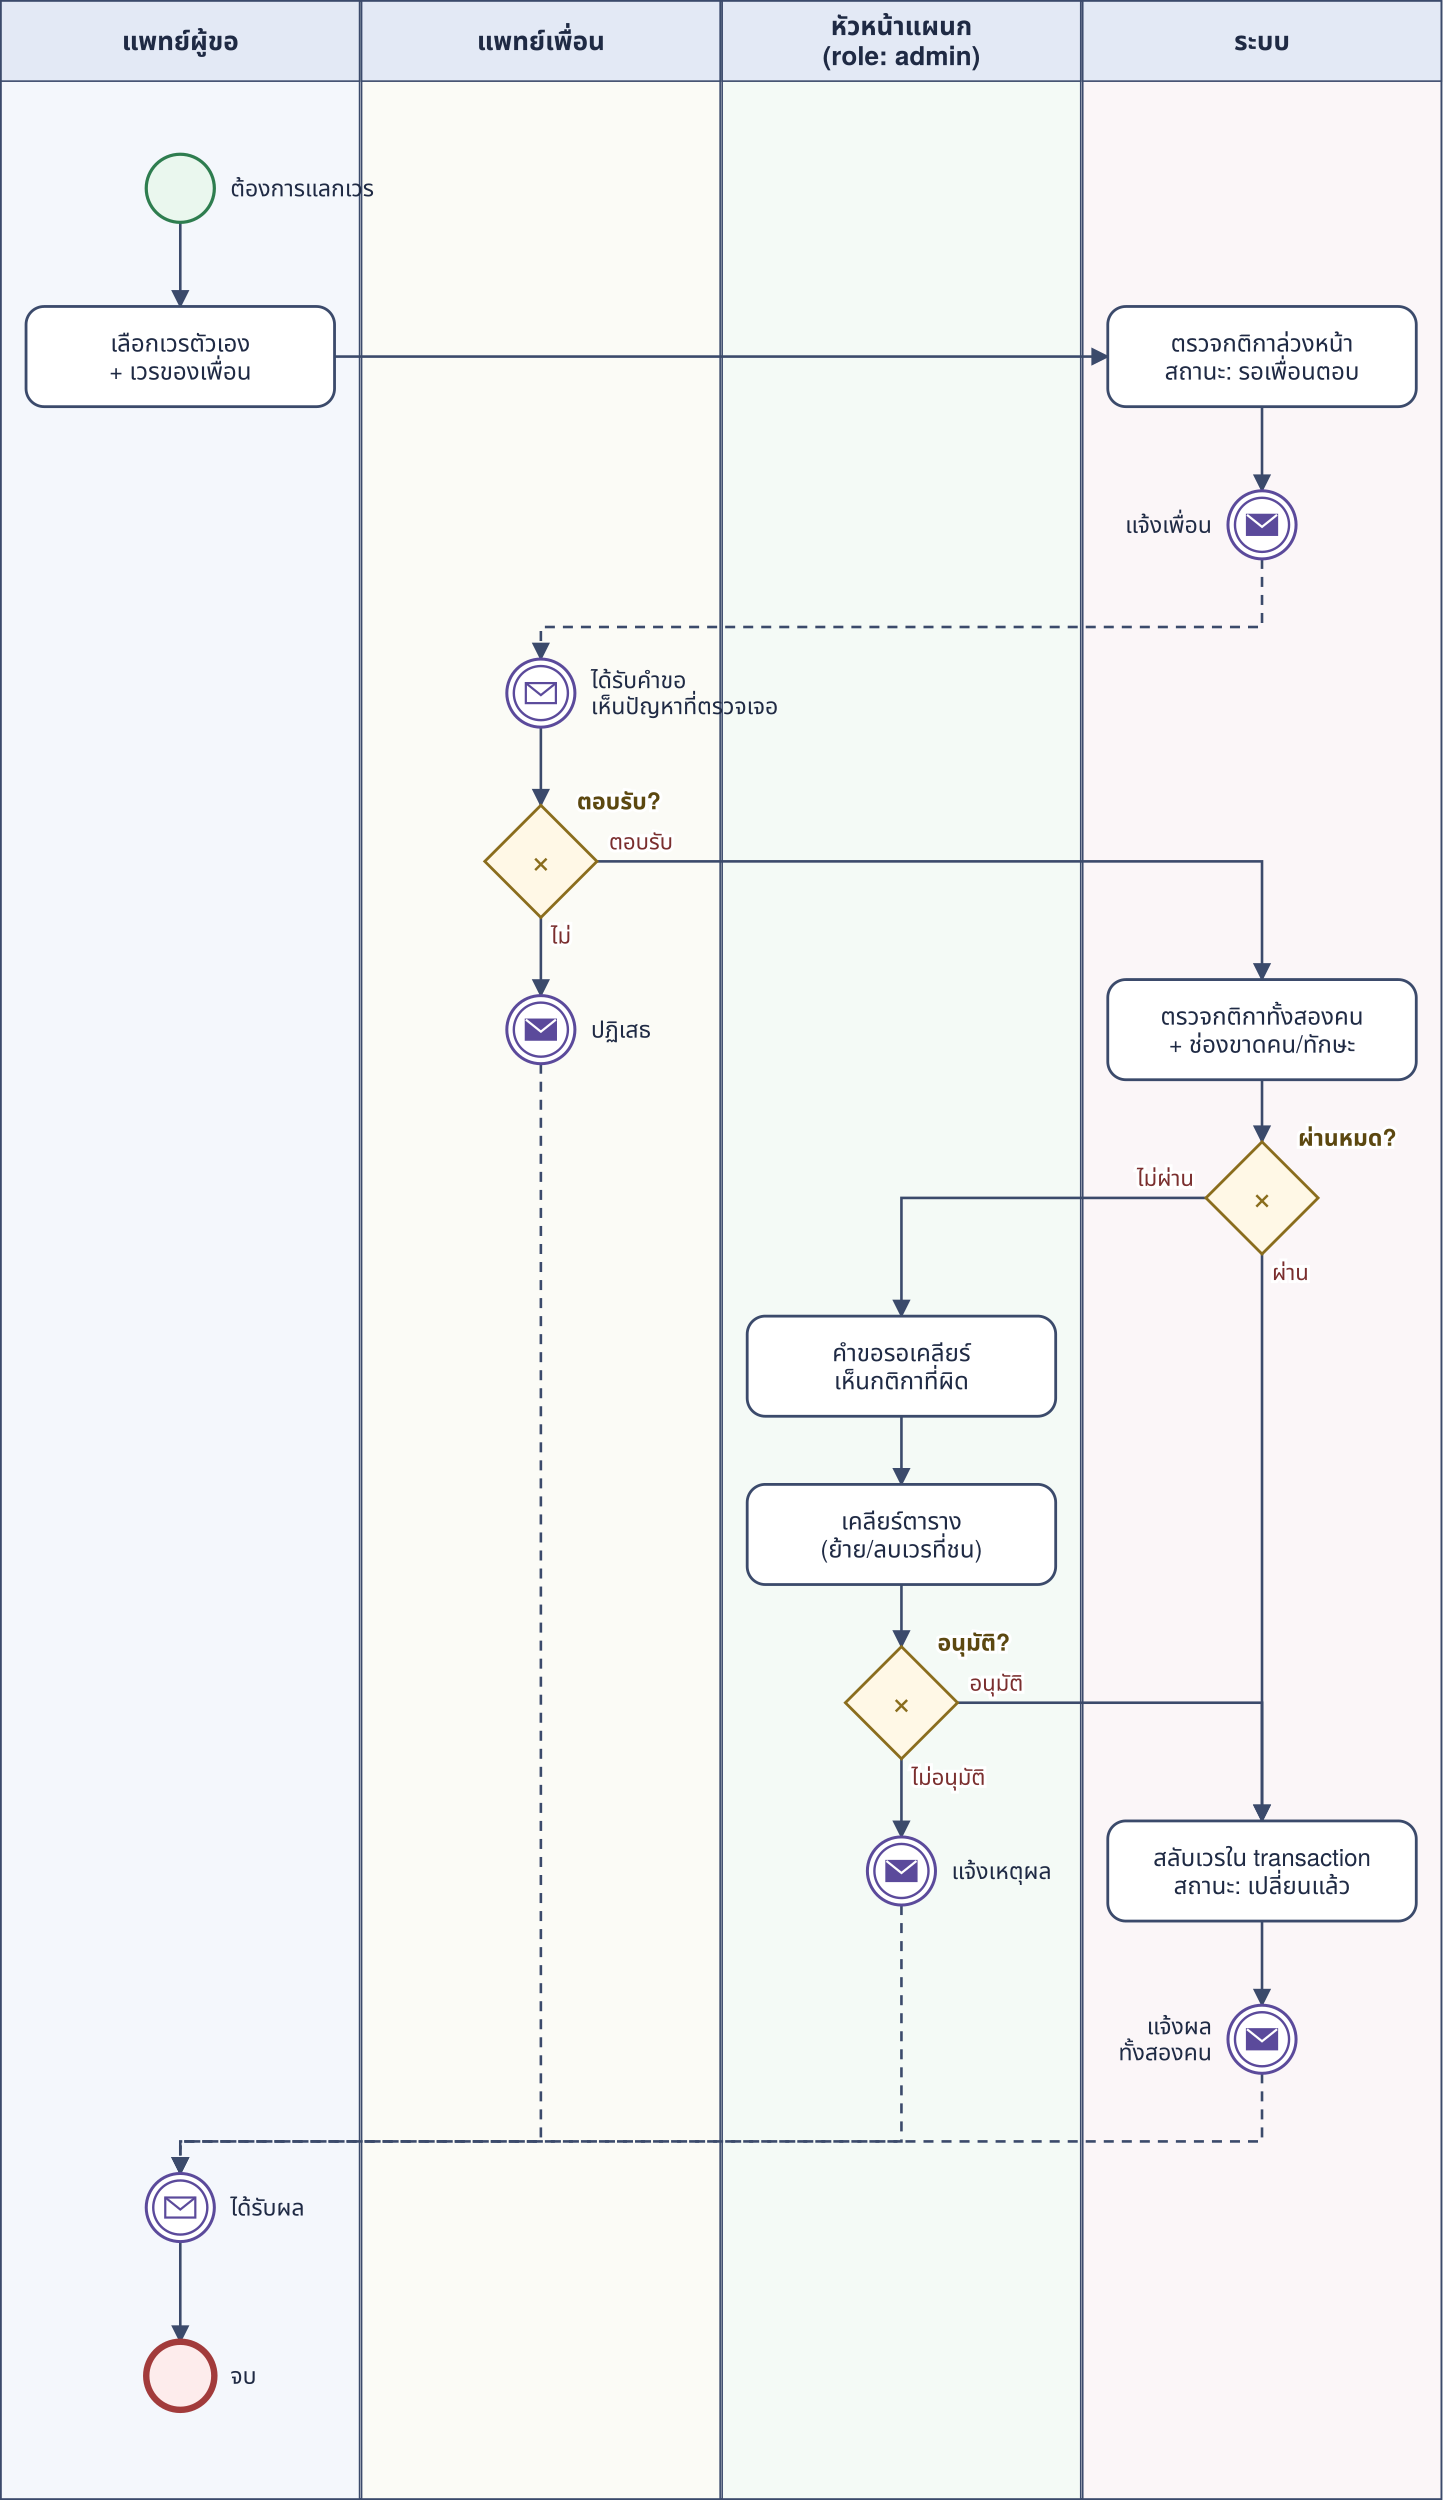
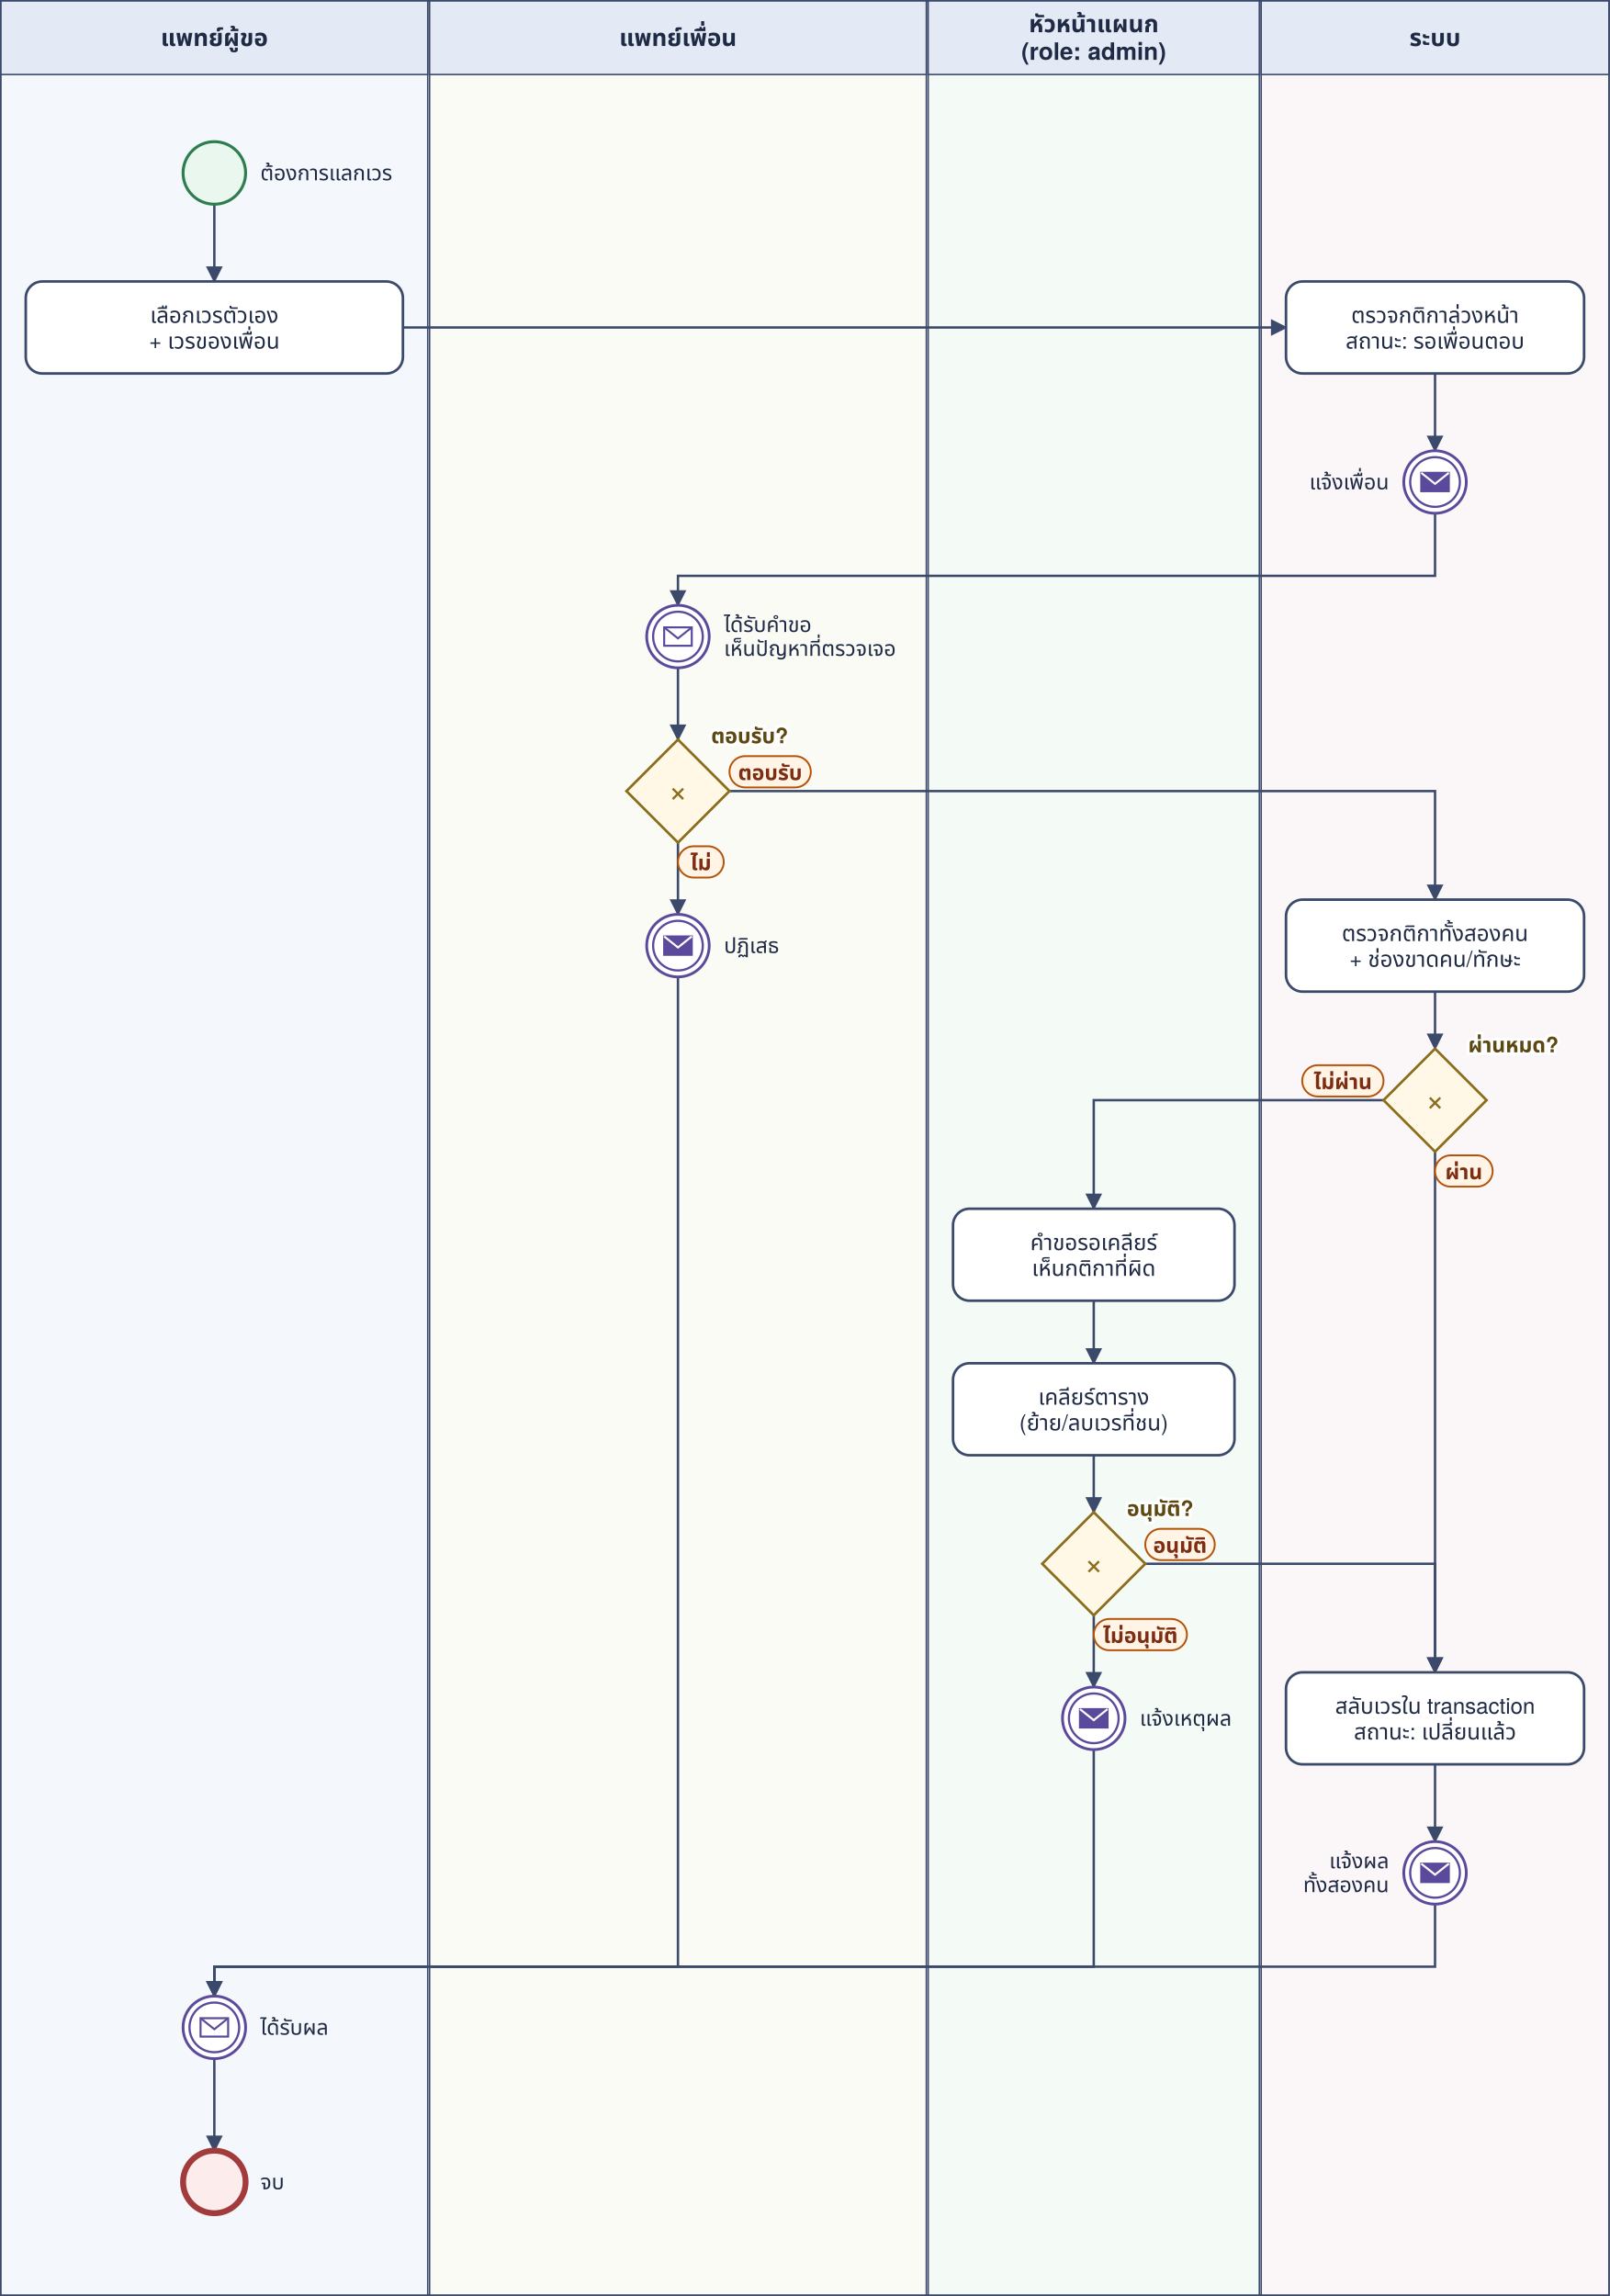
- <svg xmlns="http://www.w3.org/2000/svg" viewBox="0 0 720 1248" width="720" height="1248" font-family="Sarabun, 'Noto Sans Thai', Thonburi, 'Helvetica Neue', sans-serif">
+ <svg xmlns="http://www.w3.org/2000/svg" viewBox="0 0 875 1248" width="875" height="1248" font-family="Sarabun, 'Noto Sans Thai', Thonburi, 'Helvetica Neue', sans-serif">
  <defs>
    <marker id="a" viewBox="0 0 10 10" refX="9" refY="5" markerWidth="7" markerHeight="7" orient="auto-start-reverse">
      <path d="M0,0 L10,5 L0,10 z" fill="#3b4a6b" />
    </marker>
  </defs>
-   <rect x="0.5" y="0.5" width="719" height="1247" fill="#fff" stroke="#3b4a6b" />
-   <rect x="0.5" y="0.5" width="179" height="1247" fill="#f4f7fc" stroke="#3b4a6b" stroke-width="0.8" />
-   <rect x="0.5" y="0.5" width="179" height="40" fill="#e3e9f5" stroke="#3b4a6b" stroke-width="0.8" />
-   <text x="90.0" y="25.0" text-anchor="middle" font-size="13" font-weight="700" fill="#1f2a44">แพทย์ผู้ขอ</text>
-   <rect x="180.5" y="0.5" width="179" height="1247" fill="#fbfbf6" stroke="#3b4a6b" stroke-width="0.8" />
-   <rect x="180.5" y="0.5" width="179" height="40" fill="#e3e9f5" stroke="#3b4a6b" stroke-width="0.8" />
-   <text x="270.0" y="25.0" text-anchor="middle" font-size="13" font-weight="700" fill="#1f2a44">แพทย์เพื่อน</text>
-   <rect x="360.5" y="0.5" width="179" height="1247" fill="#f4faf6" stroke="#3b4a6b" stroke-width="0.8" />
-   <rect x="360.5" y="0.5" width="179" height="40" fill="#e3e9f5" stroke="#3b4a6b" stroke-width="0.8" />
-   <text x="450.0" y="17.5" text-anchor="middle" font-size="13" font-weight="700" fill="#1f2a44">หัวหน้าแผนก</text>
-   <text x="450.0" y="32.5" text-anchor="middle" font-size="13" font-weight="700" fill="#1f2a44">(role: admin)</text>
-   <rect x="540.5" y="0.5" width="179" height="1247" fill="#fbf6f8" stroke="#3b4a6b" stroke-width="0.8" />
-   <rect x="540.5" y="0.5" width="179" height="40" fill="#e3e9f5" stroke="#3b4a6b" stroke-width="0.8" />
-   <text x="630.0" y="25.0" text-anchor="middle" font-size="13" font-weight="700" fill="#1f2a44">ระบบ</text>
-   <path d="M90.0,111.0 V153.0" fill="none" stroke="#3b4a6b" stroke-width="1.3" marker-end="url(#a)" />
-   <path d="M167.0,178.0 H553.0" fill="none" stroke="#3b4a6b" stroke-width="1.3" marker-end="url(#a)" />
-   <path d="M630.0,203.0 V245.0" fill="none" stroke="#3b4a6b" stroke-width="1.3" marker-end="url(#a)" />
-   <path d="M630.0,279.0 V313.0 H270.0 V329.0" fill="none" stroke="#3b4a6b" stroke-width="1.3" stroke-dasharray="5 4" marker-end="url(#a)" />
-   <path d="M270.0,363.0 V402.0" fill="none" stroke="#3b4a6b" stroke-width="1.3" marker-end="url(#a)" />
-   <path d="M270.0,458.0 V497.0" fill="none" stroke="#3b4a6b" stroke-width="1.3" marker-end="url(#a)" />
-   <text x="275.0" y="471.0" font-size="11" fill="#7a2e2e" text-anchor="start" paint-order="stroke" stroke="#fff" stroke-width="3">ไม่</text>
-   <path d="M298.0,430.0 H630.0 V489.0" fill="none" stroke="#3b4a6b" stroke-width="1.3" marker-end="url(#a)" />
-   <text x="304.0" y="424.0" font-size="11" fill="#7a2e2e" text-anchor="start" paint-order="stroke" stroke="#fff" stroke-width="3">ตอบรับ</text>
-   <path d="M630.0,539.0 V570.0" fill="none" stroke="#3b4a6b" stroke-width="1.3" marker-end="url(#a)" />
-   <path d="M602.0,598.0 H450.0 V657.0" fill="none" stroke="#3b4a6b" stroke-width="1.3" marker-end="url(#a)" />
-   <text x="596.0" y="592.0" font-size="11" fill="#7a2e2e" text-anchor="end" paint-order="stroke" stroke="#fff" stroke-width="3">ไม่ผ่าน</text>
-   <path d="M630.0,626.0 V909.0" fill="none" stroke="#3b4a6b" stroke-width="1.3" marker-end="url(#a)" />
-   <text x="635.0" y="639.0" font-size="11" fill="#7a2e2e" text-anchor="start" paint-order="stroke" stroke="#fff" stroke-width="3">ผ่าน</text>
-   <path d="M450.0,707.0 V741.0" fill="none" stroke="#3b4a6b" stroke-width="1.3" marker-end="url(#a)" />
-   <path d="M450.0,791.0 V822.0" fill="none" stroke="#3b4a6b" stroke-width="1.3" marker-end="url(#a)" />
-   <path d="M478.0,850.0 H630.0 V909.0" fill="none" stroke="#3b4a6b" stroke-width="1.3" marker-end="url(#a)" />
-   <text x="484.0" y="844.0" font-size="11" fill="#7a2e2e" text-anchor="start" paint-order="stroke" stroke="#fff" stroke-width="3">อนุมัติ</text>
-   <path d="M450.0,878.0 V917.0" fill="none" stroke="#3b4a6b" stroke-width="1.3" marker-end="url(#a)" />
-   <text x="455.0" y="891.0" font-size="11" fill="#7a2e2e" text-anchor="start" paint-order="stroke" stroke="#fff" stroke-width="3">ไม่อนุมัติ</text>
-   <path d="M630.0,959.0 V1001.0" fill="none" stroke="#3b4a6b" stroke-width="1.3" marker-end="url(#a)" />
-   <path d="M630.0,1035.0 V1069.0 H90.0 V1085.0" fill="none" stroke="#3b4a6b" stroke-width="1.3" stroke-dasharray="5 4" marker-end="url(#a)" />
-   <path d="M450.0,951.0 V1069.0 H90.0 V1085.0" fill="none" stroke="#3b4a6b" stroke-width="1.3" stroke-dasharray="5 4" marker-end="url(#a)" />
-   <path d="M270.0,531.0 V1069.0 H90.0 V1085.0" fill="none" stroke="#3b4a6b" stroke-width="1.3" stroke-dasharray="5 4" marker-end="url(#a)" />
-   <path d="M90.0,1119.0 V1169.0" fill="none" stroke="#3b4a6b" stroke-width="1.3" marker-end="url(#a)" />
-   <circle cx="90.0" cy="94.0" r="17.0" fill="#eaf7ee" stroke="#2e7d4f" stroke-width="1.6" />
-   <text x="115.0" y="98.0" font-size="11.5" fill="#1f2a44">ต้องการแลกเวร</text>
-   <rect x="13.0" y="153.0" width="154" height="50" rx="9" fill="#fff" stroke="#3b4a6b" stroke-width="1.4" />
-   <text x="90.0" y="175.5" text-anchor="middle" font-size="12" fill="#1f2a44">เลือกเวรตัวเอง</text>
-   <text x="90.0" y="189.5" text-anchor="middle" font-size="12" fill="#1f2a44">+ เวรของเพื่อน</text>
-   <rect x="553.0" y="153.0" width="154" height="50" rx="9" fill="#fff" stroke="#3b4a6b" stroke-width="1.4" />
-   <text x="630.0" y="175.5" text-anchor="middle" font-size="12" fill="#1f2a44">ตรวจกติกาล่วงหน้า</text>
-   <text x="630.0" y="189.5" text-anchor="middle" font-size="12" fill="#1f2a44">สถานะ: รอเพื่อนตอบ</text>
-   <circle cx="630.0" cy="262.0" r="17.0" fill="#fff" stroke="#5b4a9b" stroke-width="1.5" />
-   <circle cx="630.0" cy="262.0" r="13.5" fill="#fff" stroke="#5b4a9b" stroke-width="1.2" />
-   <rect x="622.5" y="257.0" width="15" height="10" fill="#5b4a9b" stroke="#5b4a9b" stroke-width="1.1" />
-   <path d="M622.5,257.0 L630.0,263.0 L637.5,257.0" fill="none" stroke="#fff" stroke-width="1.1" />
-   <text x="605.0" y="266.0" text-anchor="end" font-size="11.5" fill="#1f2a44">แจ้งเพื่อน</text>
-   <circle cx="270.0" cy="346.0" r="17.0" fill="#fff" stroke="#5b4a9b" stroke-width="1.5" />
-   <circle cx="270.0" cy="346.0" r="13.5" fill="#fff" stroke="#5b4a9b" stroke-width="1.2" />
-   <rect x="262.5" y="341.0" width="15" height="10" fill="#fff" stroke="#5b4a9b" stroke-width="1.1" />
-   <path d="M262.5,341.0 L270.0,347.0 L277.5,341.0" fill="none" stroke="#5b4a9b" stroke-width="1.1" />
-   <text x="295.0" y="343.5" font-size="11.5" fill="#1f2a44">ได้รับคำขอ</text>
-   <text x="295.0" y="356.5" font-size="11.5" fill="#1f2a44">เห็นปัญหาที่ตรวจเจอ</text>
-   <path d="M270.0,402.0 L298.0,430.0 L270.0,458.0 L242.0,430.0 z" fill="#fff8e6" stroke="#8a6d1d" stroke-width="1.4" />
-   <text x="270.0" y="436.0" text-anchor="middle" font-size="18" fill="#8a6d1d">×</text>
-   <text x="288.0" y="404.0" font-size="11.5" font-weight="600" fill="#5c4810" paint-order="stroke" stroke="#fff" stroke-width="3">ตอบรับ?</text>
-   <circle cx="270.0" cy="514.0" r="17.0" fill="#fff" stroke="#5b4a9b" stroke-width="1.5" />
-   <circle cx="270.0" cy="514.0" r="13.5" fill="#fff" stroke="#5b4a9b" stroke-width="1.2" />
-   <rect x="262.5" y="509.0" width="15" height="10" fill="#5b4a9b" stroke="#5b4a9b" stroke-width="1.1" />
-   <path d="M262.5,509.0 L270.0,515.0 L277.5,509.0" fill="none" stroke="#fff" stroke-width="1.1" />
-   <text x="295.0" y="518.0" font-size="11.5" fill="#1f2a44">ปฏิเสธ</text>
-   <rect x="553.0" y="489.0" width="154" height="50" rx="9" fill="#fff" stroke="#3b4a6b" stroke-width="1.4" />
-   <text x="630.0" y="511.5" text-anchor="middle" font-size="12" fill="#1f2a44">ตรวจกติกาทั้งสองคน</text>
-   <text x="630.0" y="525.5" text-anchor="middle" font-size="12" fill="#1f2a44">+ ช่องขาดคน/ทักษะ</text>
-   <path d="M630.0,570.0 L658.0,598.0 L630.0,626.0 L602.0,598.0 z" fill="#fff8e6" stroke="#8a6d1d" stroke-width="1.4" />
-   <text x="630.0" y="604.0" text-anchor="middle" font-size="18" fill="#8a6d1d">×</text>
-   <text x="648.0" y="572.0" font-size="11.5" font-weight="600" fill="#5c4810" paint-order="stroke" stroke="#fff" stroke-width="3">ผ่านหมด?</text>
-   <rect x="373.0" y="657.0" width="154" height="50" rx="9" fill="#fff" stroke="#3b4a6b" stroke-width="1.4" />
-   <text x="450.0" y="679.5" text-anchor="middle" font-size="12" fill="#1f2a44">คำขอรอเคลียร์</text>
-   <text x="450.0" y="693.5" text-anchor="middle" font-size="12" fill="#1f2a44">เห็นกติกาที่ผิด</text>
-   <rect x="373.0" y="741.0" width="154" height="50" rx="9" fill="#fff" stroke="#3b4a6b" stroke-width="1.4" />
-   <text x="450.0" y="763.5" text-anchor="middle" font-size="12" fill="#1f2a44">เคลียร์ตาราง</text>
-   <text x="450.0" y="777.5" text-anchor="middle" font-size="12" fill="#1f2a44">(ย้าย/ลบเวรที่ชน)</text>
-   <path d="M450.0,822.0 L478.0,850.0 L450.0,878.0 L422.0,850.0 z" fill="#fff8e6" stroke="#8a6d1d" stroke-width="1.4" />
-   <text x="450.0" y="856.0" text-anchor="middle" font-size="18" fill="#8a6d1d">×</text>
-   <text x="468.0" y="824.0" font-size="11.5" font-weight="600" fill="#5c4810" paint-order="stroke" stroke="#fff" stroke-width="3">อนุมัติ?</text>
-   <rect x="553.0" y="909.0" width="154" height="50" rx="9" fill="#fff" stroke="#3b4a6b" stroke-width="1.4" />
-   <text x="630.0" y="931.5" text-anchor="middle" font-size="12" fill="#1f2a44">สลับเวรใน transaction</text>
-   <text x="630.0" y="945.5" text-anchor="middle" font-size="12" fill="#1f2a44">สถานะ: เปลี่ยนแล้ว</text>
-   <circle cx="450.0" cy="934.0" r="17.0" fill="#fff" stroke="#5b4a9b" stroke-width="1.5" />
-   <circle cx="450.0" cy="934.0" r="13.5" fill="#fff" stroke="#5b4a9b" stroke-width="1.2" />
-   <rect x="442.5" y="929.0" width="15" height="10" fill="#5b4a9b" stroke="#5b4a9b" stroke-width="1.1" />
-   <path d="M442.5,929.0 L450.0,935.0 L457.5,929.0" fill="none" stroke="#fff" stroke-width="1.1" />
-   <text x="475.0" y="938.0" font-size="11.5" fill="#1f2a44">แจ้งเหตุผล</text>
-   <circle cx="630.0" cy="1018.0" r="17.0" fill="#fff" stroke="#5b4a9b" stroke-width="1.5" />
-   <circle cx="630.0" cy="1018.0" r="13.5" fill="#fff" stroke="#5b4a9b" stroke-width="1.2" />
-   <rect x="622.5" y="1013.0" width="15" height="10" fill="#5b4a9b" stroke="#5b4a9b" stroke-width="1.1" />
-   <path d="M622.5,1013.0 L630.0,1019.0 L637.5,1013.0" fill="none" stroke="#fff" stroke-width="1.1" />
-   <text x="605.0" y="1015.5" text-anchor="end" font-size="11.5" fill="#1f2a44">แจ้งผล</text>
-   <text x="605.0" y="1028.5" text-anchor="end" font-size="11.5" fill="#1f2a44">ทั้งสองคน</text>
-   <circle cx="90.0" cy="1102.0" r="17.0" fill="#fff" stroke="#5b4a9b" stroke-width="1.5" />
-   <circle cx="90.0" cy="1102.0" r="13.5" fill="#fff" stroke="#5b4a9b" stroke-width="1.2" />
-   <rect x="82.5" y="1097.0" width="15" height="10" fill="#fff" stroke="#5b4a9b" stroke-width="1.1" />
-   <path d="M82.5,1097.0 L90.0,1103.0 L97.5,1097.0" fill="none" stroke="#5b4a9b" stroke-width="1.1" />
-   <text x="115.0" y="1106.0" font-size="11.5" fill="#1f2a44">ได้รับผล</text>
-   <circle cx="90.0" cy="1186.0" r="17.0" fill="#fdecec" stroke="#a23b3b" stroke-width="3.2" />
-   <text x="115.0" y="1190.0" font-size="11.5" fill="#1f2a44">จบ</text>
+   <rect x="0.5" y="0.5" width="874" height="1247" fill="#fff" stroke="#3b4a6b" />
+   <rect x="0.5" y="0.5" width="232" height="1247" fill="#f4f7fc" stroke="#3b4a6b" stroke-width="0.8" />
+   <rect x="0.5" y="0.5" width="232" height="40" fill="#e3e9f5" stroke="#3b4a6b" stroke-width="0.8" />
+   <text x="116.5" y="25.0" text-anchor="middle" font-size="13" font-weight="700" fill="#1f2a44">แพทย์ผู้ขอ</text>
+   <rect x="233.5" y="0.5" width="270" height="1247" fill="#fbfbf6" stroke="#3b4a6b" stroke-width="0.8" />
+   <rect x="233.5" y="0.5" width="270" height="40" fill="#e3e9f5" stroke="#3b4a6b" stroke-width="0.8" />
+   <text x="368.5" y="25.0" text-anchor="middle" font-size="13" font-weight="700" fill="#1f2a44">แพทย์เพื่อน</text>
+   <rect x="504.5" y="0.5" width="180" height="1247" fill="#f4faf6" stroke="#3b4a6b" stroke-width="0.8" />
+   <rect x="504.5" y="0.5" width="180" height="40" fill="#e3e9f5" stroke="#3b4a6b" stroke-width="0.8" />
+   <text x="594.5" y="17.5" text-anchor="middle" font-size="13" font-weight="700" fill="#1f2a44">หัวหน้าแผนก</text>
+   <text x="594.5" y="32.5" text-anchor="middle" font-size="13" font-weight="700" fill="#1f2a44">(role: admin)</text>
+   <rect x="685.5" y="0.5" width="189" height="1247" fill="#fbf6f8" stroke="#3b4a6b" stroke-width="0.8" />
+   <rect x="685.5" y="0.5" width="189" height="40" fill="#e3e9f5" stroke="#3b4a6b" stroke-width="0.8" />
+   <text x="780.0" y="25.0" text-anchor="middle" font-size="13" font-weight="700" fill="#1f2a44">ระบบ</text>
+   <path d="M116.5,111.0 V153.0" fill="none" stroke="#3b4a6b" stroke-width="1.3" marker-end="url(#a)" />
+   <path d="M219.0,178.0 H699.0" fill="none" stroke="#3b4a6b" stroke-width="1.3" marker-end="url(#a)" />
+   <path d="M780.0,203.0 V245.0" fill="none" stroke="#3b4a6b" stroke-width="1.3" marker-end="url(#a)" />
+   <path d="M780.0,279.0 V313.0 H368.5 V329.0" fill="none" stroke="#3b4a6b" stroke-width="1.3" marker-end="url(#a)" />
+   <path d="M368.5,363.0 V402.0" fill="none" stroke="#3b4a6b" stroke-width="1.3" marker-end="url(#a)" />
+   <path d="M368.5,458.0 V497.0" fill="none" stroke="#3b4a6b" stroke-width="1.3" marker-end="url(#a)" />
+   <path d="M396.5,430.0 H780.0 V489.0" fill="none" stroke="#3b4a6b" stroke-width="1.3" marker-end="url(#a)" />
+   <path d="M780.0,539.0 V570.0" fill="none" stroke="#3b4a6b" stroke-width="1.3" marker-end="url(#a)" />
+   <path d="M752.0,598.0 H594.5 V657.0" fill="none" stroke="#3b4a6b" stroke-width="1.3" marker-end="url(#a)" />
+   <path d="M780.0,626.0 V909.0" fill="none" stroke="#3b4a6b" stroke-width="1.3" marker-end="url(#a)" />
+   <path d="M594.5,707.0 V741.0" fill="none" stroke="#3b4a6b" stroke-width="1.3" marker-end="url(#a)" />
+   <path d="M594.5,791.0 V822.0" fill="none" stroke="#3b4a6b" stroke-width="1.3" marker-end="url(#a)" />
+   <path d="M622.5,850.0 H780.0 V909.0" fill="none" stroke="#3b4a6b" stroke-width="1.3" marker-end="url(#a)" />
+   <path d="M594.5,878.0 V917.0" fill="none" stroke="#3b4a6b" stroke-width="1.3" marker-end="url(#a)" />
+   <path d="M780.0,959.0 V1001.0" fill="none" stroke="#3b4a6b" stroke-width="1.3" marker-end="url(#a)" />
+   <path d="M780.0,1035.0 V1069.0 H116.5 V1085.0" fill="none" stroke="#3b4a6b" stroke-width="1.3" marker-end="url(#a)" />
+   <path d="M594.5,951.0 V1069.0 H116.5 V1085.0" fill="none" stroke="#3b4a6b" stroke-width="1.3" marker-end="url(#a)" />
+   <path d="M368.5,531.0 V1069.0 H116.5 V1085.0" fill="none" stroke="#3b4a6b" stroke-width="1.3" marker-end="url(#a)" />
+   <path d="M116.5,1119.0 V1169.0" fill="none" stroke="#3b4a6b" stroke-width="1.3" marker-end="url(#a)" />
+   <circle cx="116.5" cy="94.0" r="17.0" fill="#eaf7ee" stroke="#2e7d4f" stroke-width="1.6" />
+   <text x="141.5" y="98.0" font-size="11.5" fill="#1f2a44">ต้องการแลกเวร</text>
+   <rect x="14.0" y="153.0" width="205" height="50" rx="9" fill="#fff" stroke="#3b4a6b" stroke-width="1.4" />
+   <text x="116.5" y="175.5" text-anchor="middle" font-size="12" fill="#1f2a44">เลือกเวรตัวเอง</text>
+   <text x="116.5" y="189.5" text-anchor="middle" font-size="12" fill="#1f2a44">+ เวรของเพื่อน</text>
+   <rect x="699.0" y="153.0" width="162" height="50" rx="9" fill="#fff" stroke="#3b4a6b" stroke-width="1.4" />
+   <text x="780.0" y="175.5" text-anchor="middle" font-size="12" fill="#1f2a44">ตรวจกติกาล่วงหน้า</text>
+   <text x="780.0" y="189.5" text-anchor="middle" font-size="12" fill="#1f2a44">สถานะ: รอเพื่อนตอบ</text>
+   <circle cx="780.0" cy="262.0" r="17.0" fill="#fff" stroke="#5b4a9b" stroke-width="1.5" />
+   <circle cx="780.0" cy="262.0" r="13.5" fill="#fff" stroke="#5b4a9b" stroke-width="1.2" />
+   <rect x="772.5" y="257.0" width="15" height="10" fill="#5b4a9b" stroke="#5b4a9b" stroke-width="1.1" />
+   <path d="M772.5,257.0 L780.0,263.0 L787.5,257.0" fill="none" stroke="#fff" stroke-width="1.1" />
+   <text x="755.0" y="266.0" text-anchor="end" font-size="11.5" fill="#1f2a44">แจ้งเพื่อน</text>
+   <circle cx="368.5" cy="346.0" r="17.0" fill="#fff" stroke="#5b4a9b" stroke-width="1.5" />
+   <circle cx="368.5" cy="346.0" r="13.5" fill="#fff" stroke="#5b4a9b" stroke-width="1.2" />
+   <rect x="361.0" y="341.0" width="15" height="10" fill="#fff" stroke="#5b4a9b" stroke-width="1.1" />
+   <path d="M361.0,341.0 L368.5,347.0 L376.0,341.0" fill="none" stroke="#5b4a9b" stroke-width="1.1" />
+   <text x="393.5" y="343.5" font-size="11.5" fill="#1f2a44">ได้รับคำขอ</text>
+   <text x="393.5" y="356.5" font-size="11.5" fill="#1f2a44">เห็นปัญหาที่ตรวจเจอ</text>
+   <path d="M368.5,402.0 L396.5,430.0 L368.5,458.0 L340.5,430.0 z" fill="#fff8e6" stroke="#8a6d1d" stroke-width="1.4" />
+   <text x="368.5" y="436.0" text-anchor="middle" font-size="18" fill="#8a6d1d">×</text>
+   <text x="386.5" y="404.0" font-size="11.5" font-weight="700" fill="#5c4810" paint-order="stroke" stroke="#fff" stroke-width="3">ตอบรับ?</text>
+   <circle cx="368.5" cy="514.0" r="17.0" fill="#fff" stroke="#5b4a9b" stroke-width="1.5" />
+   <circle cx="368.5" cy="514.0" r="13.5" fill="#fff" stroke="#5b4a9b" stroke-width="1.2" />
+   <rect x="361.0" y="509.0" width="15" height="10" fill="#5b4a9b" stroke="#5b4a9b" stroke-width="1.1" />
+   <path d="M361.0,509.0 L368.5,515.0 L376.0,509.0" fill="none" stroke="#fff" stroke-width="1.1" />
+   <text x="393.5" y="518.0" font-size="11.5" fill="#1f2a44">ปฏิเสธ</text>
+   <rect x="699.0" y="489.0" width="162" height="50" rx="9" fill="#fff" stroke="#3b4a6b" stroke-width="1.4" />
+   <text x="780.0" y="511.5" text-anchor="middle" font-size="12" fill="#1f2a44">ตรวจกติกาทั้งสองคน</text>
+   <text x="780.0" y="525.5" text-anchor="middle" font-size="12" fill="#1f2a44">+ ช่องขาดคน/ทักษะ</text>
+   <path d="M780.0,570.0 L808.0,598.0 L780.0,626.0 L752.0,598.0 z" fill="#fff8e6" stroke="#8a6d1d" stroke-width="1.4" />
+   <text x="780.0" y="604.0" text-anchor="middle" font-size="18" fill="#8a6d1d">×</text>
+   <text x="798.0" y="572.0" font-size="11.5" font-weight="700" fill="#5c4810" paint-order="stroke" stroke="#fff" stroke-width="3">ผ่านหมด?</text>
+   <rect x="518.0" y="657.0" width="153" height="50" rx="9" fill="#fff" stroke="#3b4a6b" stroke-width="1.4" />
+   <text x="594.5" y="679.5" text-anchor="middle" font-size="12" fill="#1f2a44">คำขอรอเคลียร์</text>
+   <text x="594.5" y="693.5" text-anchor="middle" font-size="12" fill="#1f2a44">เห็นกติกาที่ผิด</text>
+   <rect x="518.0" y="741.0" width="153" height="50" rx="9" fill="#fff" stroke="#3b4a6b" stroke-width="1.4" />
+   <text x="594.5" y="763.5" text-anchor="middle" font-size="12" fill="#1f2a44">เคลียร์ตาราง</text>
+   <text x="594.5" y="777.5" text-anchor="middle" font-size="12" fill="#1f2a44">(ย้าย/ลบเวรที่ชน)</text>
+   <path d="M594.5,822.0 L622.5,850.0 L594.5,878.0 L566.5,850.0 z" fill="#fff8e6" stroke="#8a6d1d" stroke-width="1.4" />
+   <text x="594.5" y="856.0" text-anchor="middle" font-size="18" fill="#8a6d1d">×</text>
+   <text x="612.5" y="824.0" font-size="11.5" font-weight="700" fill="#5c4810" paint-order="stroke" stroke="#fff" stroke-width="3">อนุมัติ?</text>
+   <rect x="699.0" y="909.0" width="162" height="50" rx="9" fill="#fff" stroke="#3b4a6b" stroke-width="1.4" />
+   <text x="780.0" y="931.5" text-anchor="middle" font-size="12" fill="#1f2a44">สลับเวรใน transaction</text>
+   <text x="780.0" y="945.5" text-anchor="middle" font-size="12" fill="#1f2a44">สถานะ: เปลี่ยนแล้ว</text>
+   <circle cx="594.5" cy="934.0" r="17.0" fill="#fff" stroke="#5b4a9b" stroke-width="1.5" />
+   <circle cx="594.5" cy="934.0" r="13.5" fill="#fff" stroke="#5b4a9b" stroke-width="1.2" />
+   <rect x="587.0" y="929.0" width="15" height="10" fill="#5b4a9b" stroke="#5b4a9b" stroke-width="1.1" />
+   <path d="M587.0,929.0 L594.5,935.0 L602.0,929.0" fill="none" stroke="#fff" stroke-width="1.1" />
+   <text x="619.5" y="938.0" font-size="11.5" fill="#1f2a44">แจ้งเหตุผล</text>
+   <circle cx="780.0" cy="1018.0" r="17.0" fill="#fff" stroke="#5b4a9b" stroke-width="1.5" />
+   <circle cx="780.0" cy="1018.0" r="13.5" fill="#fff" stroke="#5b4a9b" stroke-width="1.2" />
+   <rect x="772.5" y="1013.0" width="15" height="10" fill="#5b4a9b" stroke="#5b4a9b" stroke-width="1.1" />
+   <path d="M772.5,1013.0 L780.0,1019.0 L787.5,1013.0" fill="none" stroke="#fff" stroke-width="1.1" />
+   <text x="755.0" y="1015.5" text-anchor="end" font-size="11.5" fill="#1f2a44">แจ้งผล</text>
+   <text x="755.0" y="1028.5" text-anchor="end" font-size="11.5" fill="#1f2a44">ทั้งสองคน</text>
+   <circle cx="116.5" cy="1102.0" r="17.0" fill="#fff" stroke="#5b4a9b" stroke-width="1.5" />
+   <circle cx="116.5" cy="1102.0" r="13.5" fill="#fff" stroke="#5b4a9b" stroke-width="1.2" />
+   <rect x="109.0" y="1097.0" width="15" height="10" fill="#fff" stroke="#5b4a9b" stroke-width="1.1" />
+   <path d="M109.0,1097.0 L116.5,1103.0 L124.0,1097.0" fill="none" stroke="#5b4a9b" stroke-width="1.1" />
+   <text x="141.5" y="1106.0" font-size="11.5" fill="#1f2a44">ได้รับผล</text>
+   <circle cx="116.5" cy="1186.0" r="17.0" fill="#fdecec" stroke="#a23b3b" stroke-width="3.2" />
+   <text x="141.5" y="1190.0" font-size="11.5" fill="#1f2a44">จบ</text>
+   <rect x="368.5" y="460.0" width="24.88" height="17" rx="8.5" fill="#fff4e5" stroke="#b45309" stroke-width="1" />
+   <text x="380.94" y="473.0" text-anchor="middle" font-size="11.5" font-weight="700" fill="#7c2d12">ไม่</text>
+   <rect x="396.5" y="411.0" width="44.2" height="17" rx="8.5" fill="#fff4e5" stroke="#b45309" stroke-width="1" />
+   <text x="418.6" y="424.0" text-anchor="middle" font-size="11.5" font-weight="700" fill="#7c2d12">ตอบรับ</text>
+   <rect x="707.8" y="579.0" width="44.2" height="17" rx="8.5" fill="#fff4e5" stroke="#b45309" stroke-width="1" />
+   <text x="729.9" y="592.0" text-anchor="middle" font-size="11.5" font-weight="700" fill="#7c2d12">ไม่ผ่าน</text>
+   <rect x="780.0" y="628.0" width="31.32" height="17" rx="8.5" fill="#fff4e5" stroke="#b45309" stroke-width="1" />
+   <text x="795.66" y="641.0" text-anchor="middle" font-size="11.5" font-weight="700" fill="#7c2d12">ผ่าน</text>
+   <rect x="622.5" y="831.0" width="37.76" height="17" rx="8.5" fill="#fff4e5" stroke="#b45309" stroke-width="1" />
+   <text x="641.38" y="844.0" text-anchor="middle" font-size="11.5" font-weight="700" fill="#7c2d12">อนุมัติ</text>
+   <rect x="594.5" y="880.0" width="50.64" height="17" rx="8.5" fill="#fff4e5" stroke="#b45309" stroke-width="1" />
+   <text x="619.82" y="893.0" text-anchor="middle" font-size="11.5" font-weight="700" fill="#7c2d12">ไม่อนุมัติ</text>
</svg>
